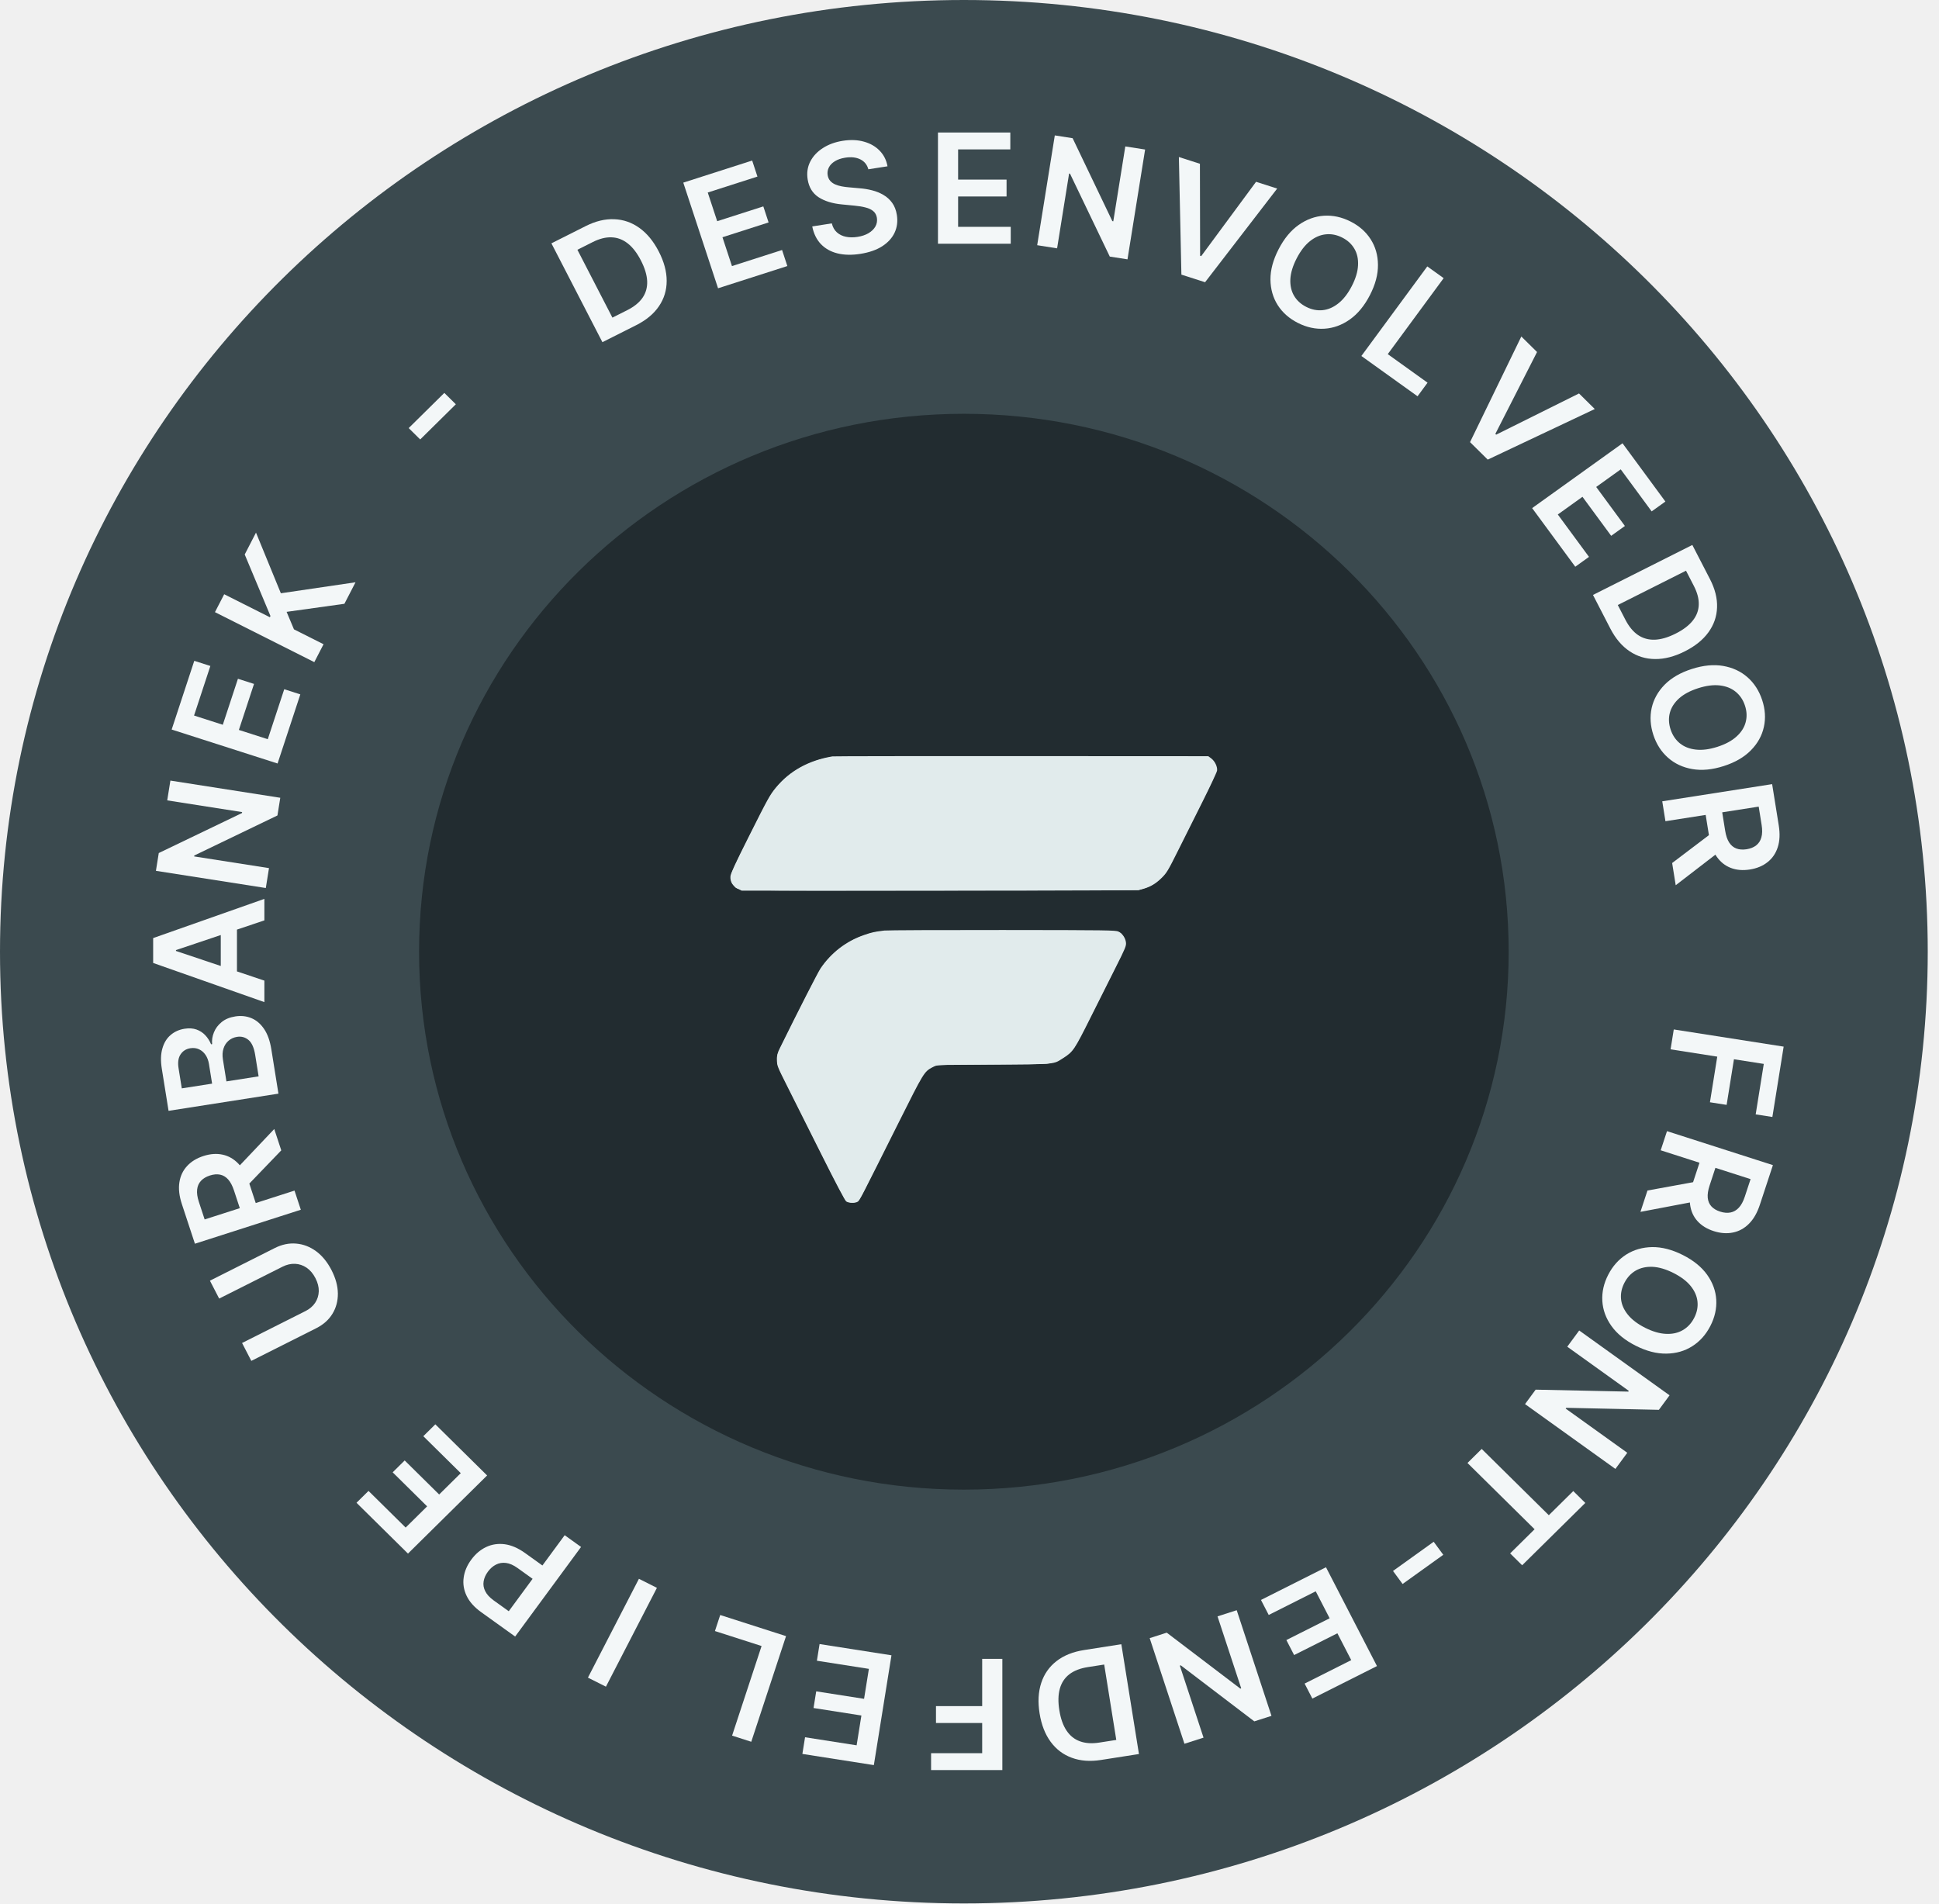
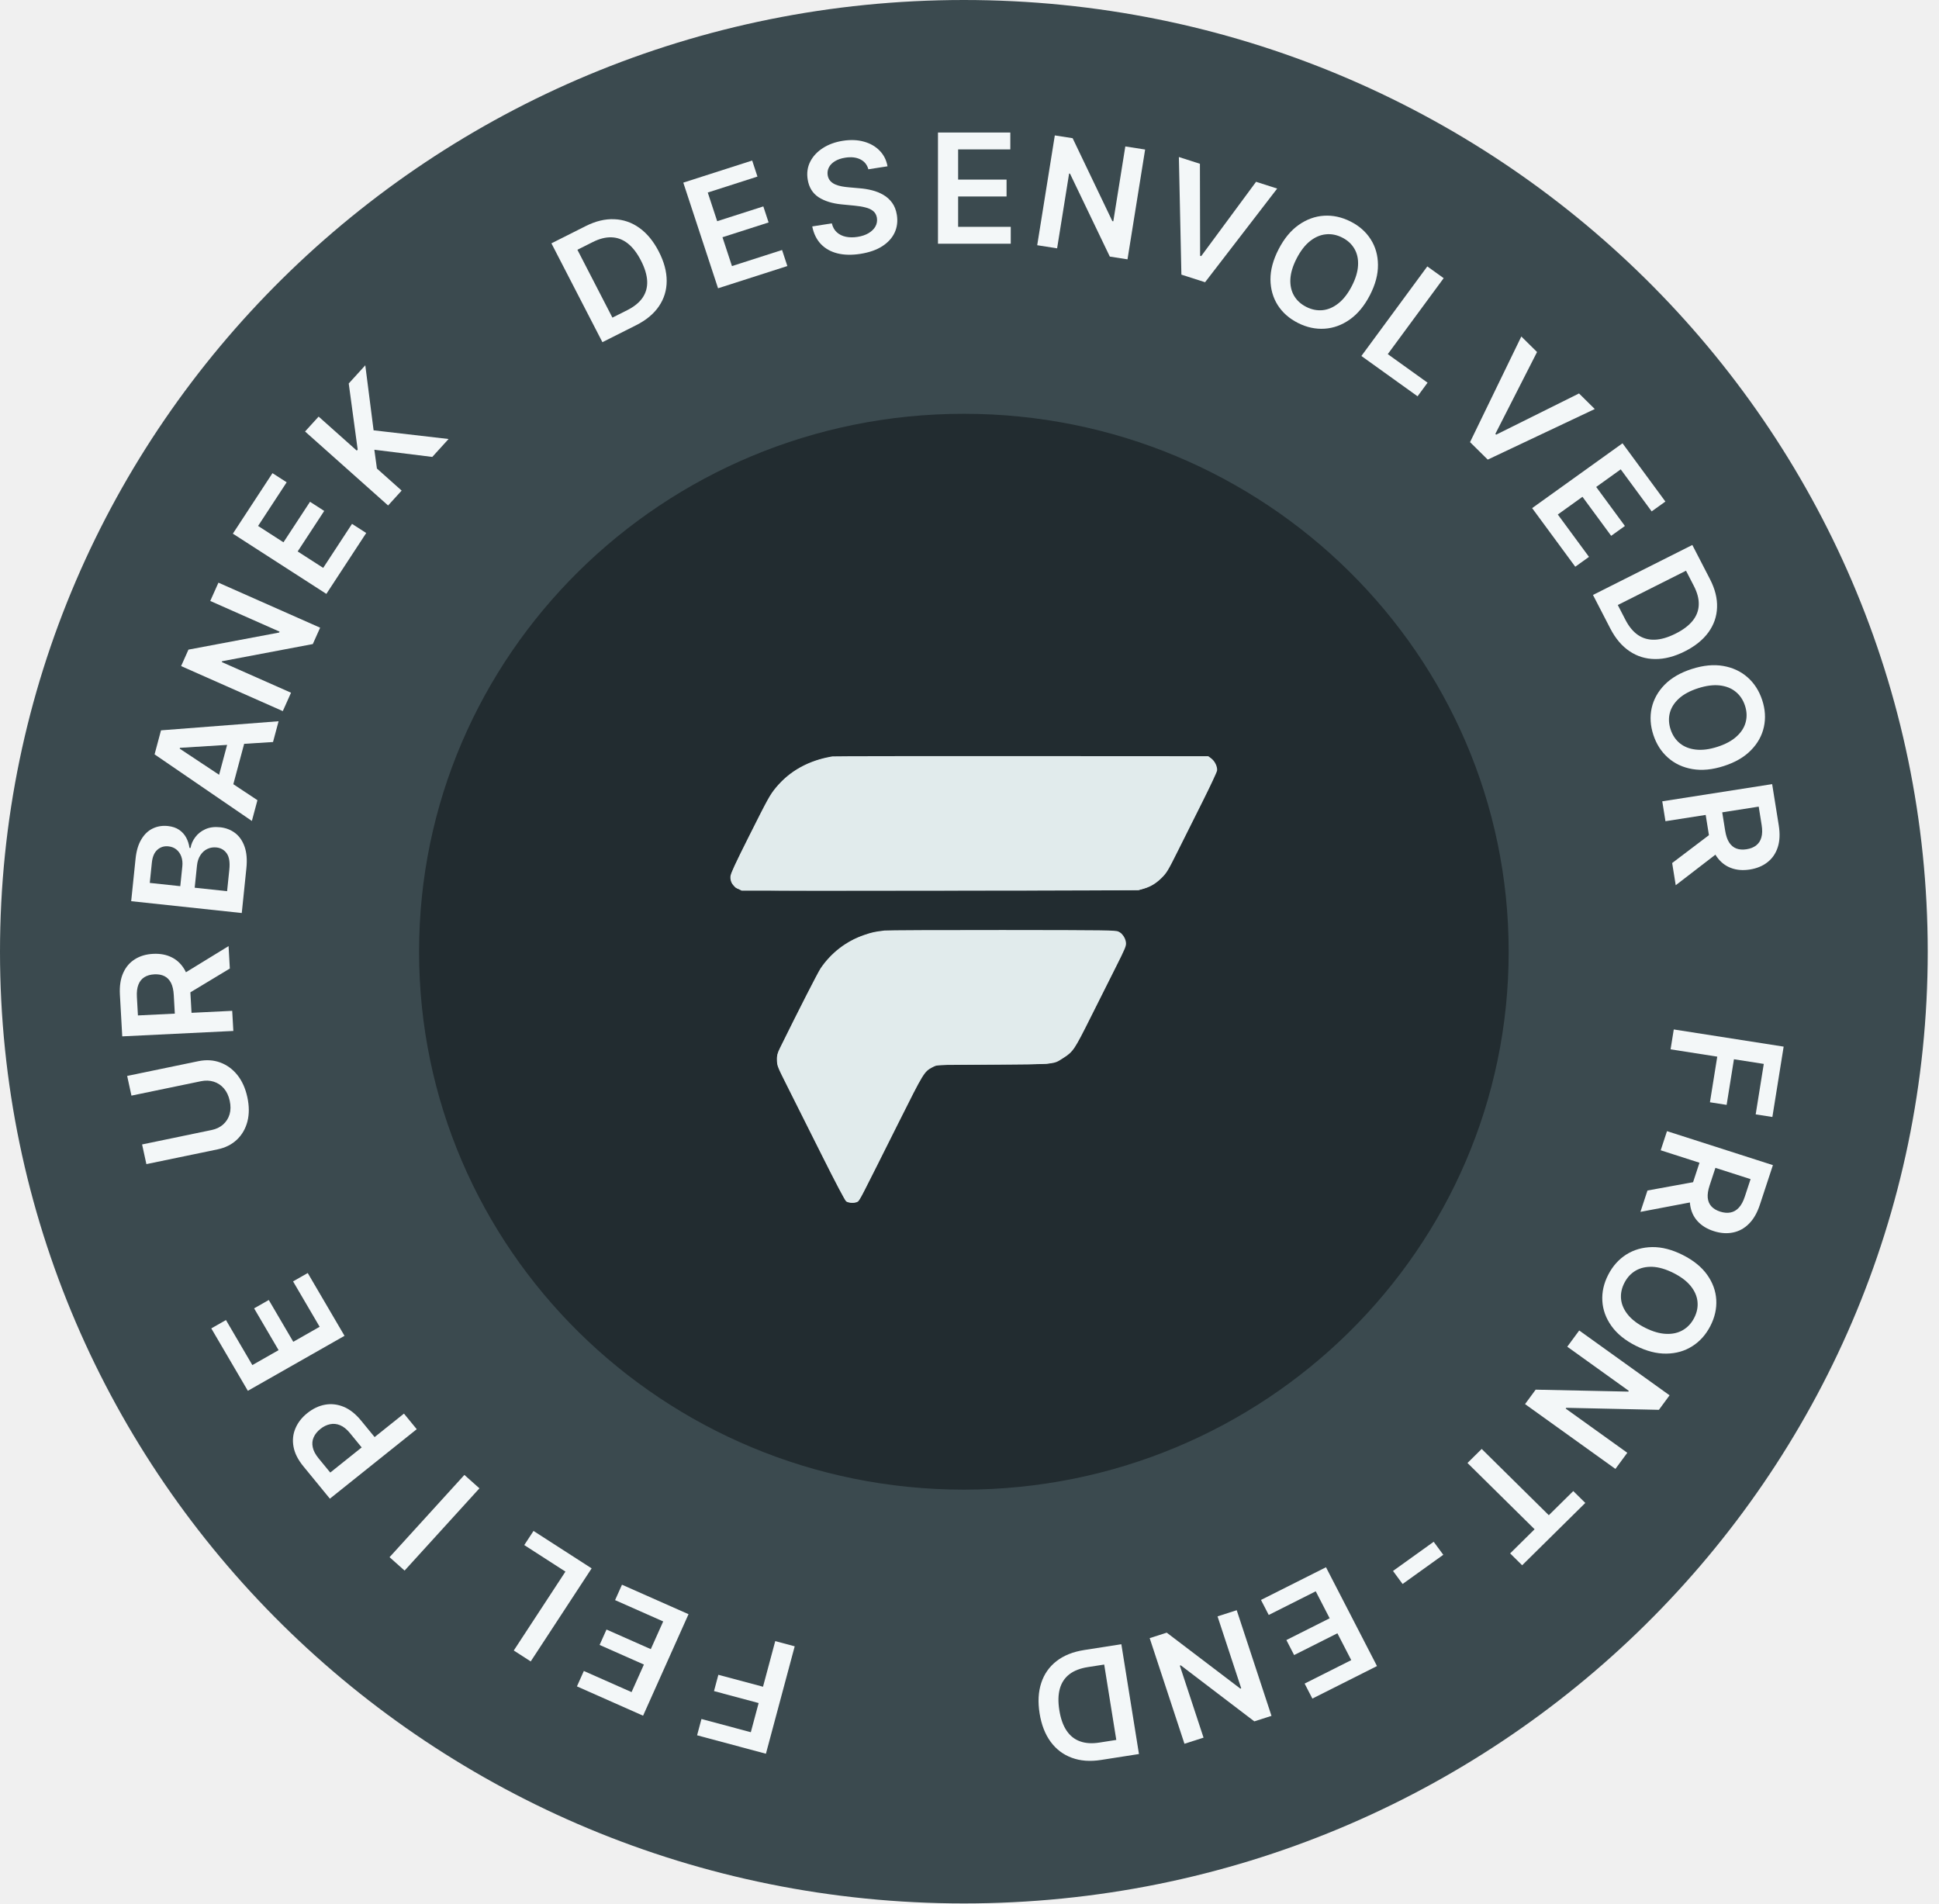
<svg xmlns="http://www.w3.org/2000/svg" width="164" height="161" viewBox="0 0 164 161" fill="none">
-   <g id="Group 9">
-     <g id="Group 7">
-       <ellipse id="Ellipse 4" cx="81.524" cy="80.5" rx="81.524" ry="80.5" fill="#3B4A4F" />
-       <ellipse id="Ellipse 5" cx="81.524" cy="80.5" rx="46.079" ry="45.5" fill="#222C30" />
-       <g id="LOGO">
-         <path id="Vector" fill-rule="evenodd" clip-rule="evenodd" d="M70.406 63.978C68.378 64.327 66.802 65.197 65.629 66.618C65.108 67.249 64.981 67.478 63.324 70.78C62.204 73.013 61.804 73.877 61.782 74.117C61.74 74.561 61.976 74.959 62.41 75.175L62.733 75.337L79.377 75.334C92.982 75.332 96.103 75.314 96.473 75.236C97.169 75.088 97.71 74.792 98.242 74.266C98.686 73.827 98.782 73.667 99.632 71.964C100.135 70.958 101.075 69.076 101.722 67.784C102.368 66.491 102.916 65.322 102.938 65.187C102.99 64.868 102.753 64.375 102.434 64.138L102.198 63.963L86.392 63.955C77.7 63.95 70.505 63.961 70.406 63.978ZM74.802 78.709C73.974 78.81 73.731 78.862 73.105 79.079C71.57 79.609 70.315 80.567 69.408 81.904C69.173 82.25 67.535 85.459 65.949 88.68C65.757 89.071 65.718 89.234 65.718 89.652C65.718 90.15 65.726 90.169 66.601 91.912C67.087 92.879 68.367 95.434 69.446 97.589C70.717 100.129 71.467 101.549 71.576 101.625C71.786 101.771 72.355 101.779 72.556 101.64C72.712 101.532 72.837 101.289 76.02 94.926C78.134 90.7 78.17 90.641 78.871 90.273L79.235 90.082L84.067 90.045C89.441 90.004 89.067 90.039 89.917 89.502C90.764 88.967 90.871 88.808 92.277 85.992C92.928 84.69 93.867 82.817 94.364 81.831C95.181 80.209 95.264 80.007 95.235 79.731C95.195 79.347 94.934 78.963 94.604 78.799C94.365 78.681 93.749 78.673 84.794 78.665C79.538 78.66 75.042 78.68 74.802 78.709Z" fill="#E1EBEC" />
-         <path id="Vector_2" fill-rule="evenodd" clip-rule="evenodd" d="M70.137 64.072C68.735 64.274 67.036 65.155 66.037 66.197C65.278 66.988 65.233 67.068 63.031 71.447C61.923 73.651 61.83 73.867 61.83 74.225C61.83 74.556 61.863 74.651 62.051 74.863C62.512 75.382 61.025 75.343 79.597 75.32L96.311 75.299L96.769 75.139C97.415 74.914 97.775 74.688 98.25 74.21C98.611 73.846 98.785 73.551 99.653 71.829C102.391 66.398 102.837 65.47 102.866 65.148C102.903 64.746 102.729 64.388 102.386 64.162L102.139 63.999L86.326 64.008C77.63 64.013 70.344 64.042 70.137 64.072ZM74.038 78.853C73.427 78.985 72.713 79.227 72.222 79.47C71.254 79.947 70.014 81.03 69.45 81.89C69.29 82.134 68.504 83.641 67.703 85.239C65.536 89.563 65.717 89.159 65.722 89.652C65.726 90.061 65.788 90.205 66.967 92.558C67.65 93.92 68.927 96.471 69.806 98.227C70.684 99.983 71.471 101.479 71.552 101.552C71.635 101.624 71.827 101.698 71.98 101.717C72.42 101.77 72.661 101.571 73.005 100.871C73.167 100.541 74.36 98.156 75.656 95.569C77.891 91.108 78.03 90.851 78.368 90.565C79 90.032 78.844 90.047 83.698 90.044C86.079 90.043 88.252 90.013 88.528 89.978C89.23 89.889 90.019 89.493 90.542 88.967C90.975 88.531 90.787 88.886 94.303 81.867C95.076 80.323 95.148 80.147 95.146 79.786C95.144 79.485 95.102 79.336 94.971 79.161C94.609 78.677 95.35 78.709 84.492 78.715C75.195 78.72 74.622 78.727 74.038 78.853Z" fill="#E1EBEC" />
+   <g id="Frame" clip-path="url(#clip0_207_2)">
+     <g id="Group 9">
+       <g id="Group 7">
+         <path id="Ellipse 4" d="M81.524 161C126.548 161 163.047 124.959 163.047 80.5C163.047 36.041 126.548 0 81.524 0C36.499 0 0 36.041 0 80.5C0 124.959 36.499 161 81.524 161Z" fill="#3B4A4F" />
+         <path id="Ellipse 5" d="M81.524 126C106.972 126 127.603 105.629 127.603 80.5C127.603 55.371 106.972 35 81.524 35C56.075 35 35.445 55.371 35.445 80.5C35.445 105.629 56.075 126 81.524 126Z" fill="#222C30" />
+         <g id="LOGO">
+           <path id="Vector" fill-rule="evenodd" clip-rule="evenodd" d="M70.406 63.978C68.378 64.327 66.802 65.198 65.629 66.618C65.108 67.249 64.981 67.478 63.324 70.78C62.204 73.013 61.804 73.878 61.782 74.117C61.74 74.562 61.976 74.959 62.41 75.175L62.733 75.337L79.377 75.334C92.982 75.332 96.103 75.314 96.473 75.236C97.169 75.088 97.71 74.792 98.242 74.266C98.686 73.827 98.782 73.667 99.632 71.964C100.135 70.958 101.075 69.077 101.722 67.784C102.368 66.491 102.916 65.323 102.938 65.187C102.99 64.869 102.753 64.375 102.434 64.139L102.198 63.964L86.392 63.955C77.7 63.95 70.505 63.961 70.406 63.978ZM74.802 78.709C73.974 78.81 73.731 78.863 73.105 79.079C71.57 79.609 70.315 80.568 69.408 81.904C69.173 82.25 67.535 85.459 65.949 88.681C65.757 89.071 65.718 89.234 65.718 89.652C65.718 90.15 65.726 90.17 66.601 91.912C67.087 92.879 68.367 95.434 69.446 97.589C70.717 100.129 71.467 101.549 71.576 101.625C71.786 101.771 72.355 101.779 72.556 101.64C72.712 101.532 72.837 101.289 76.02 94.926C78.134 90.701 78.17 90.642 78.871 90.273L79.235 90.082L84.067 90.045C89.441 90.004 89.067 90.039 89.917 89.502C90.764 88.968 90.871 88.808 92.277 85.993C92.928 84.69 93.867 82.817 94.364 81.831C95.181 80.209 95.264 80.007 95.235 79.731C95.195 79.347 94.934 78.963 94.604 78.799C94.365 78.681 93.749 78.673 84.794 78.665C79.538 78.66 75.042 78.68 74.802 78.709Z" fill="#E1EBEC" />
+           <path id="Vector_2" fill-rule="evenodd" clip-rule="evenodd" d="M70.137 64.072C68.735 64.274 67.036 65.155 66.037 66.197C65.278 66.988 65.233 67.068 63.031 71.447C61.923 73.651 61.83 73.867 61.83 74.225C61.83 74.556 61.863 74.651 62.051 74.863C62.512 75.382 61.025 75.343 79.597 75.32L96.311 75.299L96.769 75.139C97.415 74.914 97.775 74.688 98.25 74.21C98.611 73.846 98.785 73.551 99.653 71.829C102.391 66.398 102.837 65.47 102.866 65.148C102.903 64.746 102.729 64.388 102.386 64.162L102.139 63.999L86.326 64.008C77.63 64.013 70.344 64.042 70.137 64.072ZM74.038 78.853C73.427 78.985 72.713 79.227 72.222 79.47C71.254 79.947 70.014 81.03 69.45 81.89C69.29 82.134 68.504 83.641 67.703 85.239C65.536 89.563 65.717 89.159 65.722 89.652C65.726 90.061 65.788 90.205 66.967 92.558C67.65 93.92 68.927 96.471 69.806 98.227C70.684 99.983 71.471 101.479 71.552 101.552C71.635 101.624 71.827 101.698 71.98 101.717C72.42 101.77 72.661 101.571 73.005 100.871C73.167 100.541 74.36 98.156 75.656 95.569C77.891 91.108 78.03 90.851 78.368 90.565C79 90.032 78.844 90.047 83.698 90.044C86.079 90.043 88.252 90.013 88.528 89.978C89.23 89.889 90.019 89.493 90.542 88.967C90.975 88.531 90.787 88.886 94.303 81.867C95.076 80.323 95.148 80.147 95.146 79.786C95.144 79.485 95.102 79.336 94.971 79.161C94.609 78.677 95.35 78.709 84.492 78.715C75.195 78.72 74.622 78.727 74.038 78.853Z" fill="#E1EBEC" />
+         </g>
+       </g>
+       <g id="Group 8" class="texto-selo">
+         <path id="F" d="M67.216 139.252L64.781 148.338L58.96 146.778L59.329 145.399L63.504 146.518L64.165 144.051L60.39 143.039L60.759 141.66L64.535 142.671L65.57 138.811L67.216 139.252Z" fill="#F3F7F8" />
+         <path id="e" d="M58.235 136.534L54.392 145.12L48.798 142.641L49.381 141.338L53.417 143.125L54.461 140.794L50.715 139.135L51.298 137.832L55.044 139.491L56.093 137.147L52.024 135.345L52.607 134.041L58.235 136.534Z" fill="#F3F7F8" />
+         <path id="l" d="M50.04 132.659L44.888 140.53L43.455 139.606L47.825 132.932L44.342 130.688L45.125 129.493L50.04 132.659Z" fill="#F3F7F8" />
+         <path id="i" d="M32.948 131.713L39.278 124.755L40.55 125.889L34.22 132.847L32.948 131.713Z" fill="#F3F7F8" />
+         <path id="p" d="M35.247 120.887L27.901 126.763L25.665 124.034C25.206 123.476 24.927 122.923 24.827 122.375C24.725 121.826 24.778 121.307 24.988 120.818C25.192 120.329 25.528 119.898 25.994 119.525C26.465 119.148 26.964 118.911 27.491 118.815C28.018 118.719 28.544 118.779 29.069 118.994C29.592 119.211 30.083 119.601 30.543 120.162L32.025 121.97L30.931 122.845L29.595 121.214C29.327 120.888 29.05 120.666 28.764 120.55C28.479 120.433 28.195 120.406 27.912 120.467C27.628 120.525 27.355 120.659 27.095 120.868C26.834 121.076 26.646 121.311 26.531 121.571C26.414 121.829 26.387 122.108 26.45 122.406C26.509 122.704 26.673 123.019 26.942 123.348L27.933 124.555L34.167 119.569L35.247 120.887Z" fill="#F3F7F8" />
+         <path id="e_2" d="M29.139 112.989L20.963 117.64L17.871 112.361L19.112 111.655L21.343 115.464L23.563 114.201L21.492 110.666L22.734 109.959L24.805 113.494L27.036 112.225L24.787 108.385L26.028 107.678L29.139 112.989Z" fill="#F3F7F8" />
+         <path id="U" d="M11.118 92.672L10.755 91.007L16.773 89.76C17.433 89.624 18.047 89.659 18.616 89.866C19.183 90.071 19.669 90.424 20.073 90.924C20.474 91.426 20.756 92.051 20.919 92.799C21.082 93.55 21.086 94.234 20.929 94.851C20.769 95.469 20.472 95.984 20.039 96.396C19.605 96.808 19.058 97.082 18.399 97.219L12.381 98.466L12.018 96.802L17.896 95.582C18.28 95.503 18.604 95.349 18.867 95.119C19.13 94.886 19.313 94.599 19.417 94.255C19.517 93.912 19.522 93.529 19.43 93.107C19.338 92.686 19.175 92.338 18.939 92.065C18.701 91.788 18.413 91.599 18.077 91.493C17.741 91.387 17.38 91.375 16.997 91.454L11.118 92.672Z" fill="#F3F7F8" />
+         <path id="r" d="M19.736 87.202L10.34 87.66L10.142 84.137C10.102 83.415 10.193 82.804 10.416 82.303C10.639 81.798 10.97 81.41 11.409 81.137C11.844 80.861 12.362 80.709 12.961 80.68C13.564 80.65 14.094 80.753 14.552 80.989C15.007 81.221 15.368 81.579 15.638 82.062C15.904 82.546 16.058 83.149 16.098 83.87L16.239 86.379L14.826 86.447L14.698 84.169C14.675 83.746 14.597 83.404 14.466 83.14C14.331 82.877 14.147 82.687 13.914 82.569C13.677 82.449 13.392 82.397 13.059 82.413C12.725 82.43 12.444 82.509 12.216 82.652C11.985 82.796 11.816 83.004 11.709 83.28C11.598 83.554 11.555 83.904 11.579 84.33L11.666 85.889L19.64 85.5L19.736 87.202ZM15.206 82.557L19.333 80.025L19.439 81.923L15.31 84.414L15.206 82.557Z" fill="#F3F7F8" />
+         <path id="b" d="M20.449 77.227L11.095 76.226L11.465 72.643C11.534 71.967 11.699 71.417 11.958 70.992C12.215 70.563 12.537 70.258 12.925 70.074C13.314 69.888 13.74 69.82 14.203 69.869C14.583 69.91 14.901 70.018 15.157 70.193C15.41 70.368 15.607 70.588 15.75 70.853C15.892 71.117 15.983 71.406 16.025 71.718L16.116 71.728C16.169 71.398 16.304 71.091 16.521 70.806C16.735 70.518 17.02 70.294 17.375 70.135C17.73 69.976 18.145 69.922 18.62 69.973C19.104 70.025 19.527 70.188 19.89 70.464C20.25 70.74 20.516 71.126 20.689 71.622C20.863 72.118 20.913 72.724 20.839 73.439L20.449 77.227ZM19.208 75.38L19.396 73.557C19.459 72.942 19.387 72.486 19.181 72.19C18.972 71.891 18.681 71.721 18.31 71.681C18.033 71.651 17.776 71.693 17.54 71.806C17.3 71.919 17.104 72.096 16.95 72.335C16.793 72.573 16.696 72.868 16.66 73.218L16.467 75.087L19.208 75.38ZM15.248 74.956L15.421 73.28C15.451 72.987 15.425 72.718 15.342 72.472C15.257 72.226 15.122 72.025 14.938 71.87C14.751 71.711 14.521 71.617 14.247 71.588C13.885 71.549 13.573 71.645 13.312 71.876C13.052 72.103 12.896 72.467 12.844 72.967L12.668 74.68L15.248 74.956Z" fill="#F3F7F8" />
+         <path id="a" d="M21.774 67.683L21.303 69.44L13.074 63.807L13.618 61.775L23.563 61.006L23.092 62.763L15.219 63.254L15.2 63.325L21.774 67.683ZM18.227 66.671L19.511 61.879L20.833 62.234L19.549 67.025L18.227 66.671Z" fill="#F3F7F8" />
+         <path id="n" d="M18.476 49.284L27.077 53.093L26.457 54.477L18.788 55.928L18.756 55.999L24.615 58.593L23.919 60.149L15.318 56.34L15.94 54.948L23.612 53.503L23.646 53.427L17.783 50.831L18.476 49.284Z" fill="#F3F7F8" />
+         <path id="e_3" d="M27.603 50.234L19.695 45.139L23.046 40.021L24.247 40.794L21.829 44.487L23.976 45.87L26.221 42.443L27.422 43.216L25.177 46.644L27.336 48.034L29.774 44.311L30.975 45.084L27.603 50.234Z" fill="#F3F7F8" />
+         <path id="k" d="M32.825 42.756L25.802 36.498L26.949 35.237L30.175 38.113L30.253 38.028L29.496 32.437L30.896 30.898L31.599 36.398L37.94 37.133L36.562 38.649L31.662 38.041L31.88 39.632L33.971 41.496L32.825 42.756Z" fill="#F3F7F8" />
+         <path id="D" d="M53.8 27.51L50.952 28.943L46.639 20.583L49.544 19.121C50.378 18.702 51.181 18.509 51.953 18.542C52.726 18.571 53.435 18.816 54.079 19.277C54.723 19.738 55.27 20.402 55.717 21.27C56.167 22.141 56.39 22.971 56.388 23.761C56.388 24.549 56.169 25.264 55.732 25.905C55.297 26.546 54.653 27.081 53.8 27.51ZM51.798 26.866L53.05 26.237C53.635 25.942 54.069 25.59 54.35 25.181C54.631 24.77 54.76 24.302 54.738 23.778C54.714 23.252 54.538 22.669 54.208 22.03C53.877 21.39 53.505 20.909 53.091 20.586C52.675 20.261 52.22 20.09 51.726 20.075C51.233 20.055 50.703 20.189 50.134 20.475L48.837 21.127L51.798 26.866Z" fill="#F3F7F8" />
+         <path id="e_4" d="M60.733 24.384L57.793 15.448L63.619 13.579L64.065 14.936L59.862 16.285L60.66 18.71L64.562 17.459L65.008 18.816L61.107 20.067L61.909 22.506L66.147 21.146L66.594 22.503L60.733 24.384Z" fill="#F3F7F8" />
+         <path id="s" d="M73.446 14.319C73.34 13.93 73.112 13.649 72.762 13.478C72.415 13.306 71.992 13.259 71.493 13.337C71.142 13.392 70.849 13.492 70.615 13.637C70.381 13.782 70.212 13.956 70.108 14.158C70.004 14.36 69.969 14.578 70.003 14.811C70.034 15.005 70.105 15.165 70.216 15.294C70.329 15.422 70.471 15.524 70.641 15.599C70.811 15.672 70.995 15.727 71.193 15.764C71.392 15.801 71.59 15.827 71.788 15.843L72.694 15.924C73.058 15.951 73.413 16.009 73.759 16.097C74.108 16.185 74.428 16.315 74.719 16.486C75.013 16.657 75.26 16.881 75.459 17.156C75.659 17.432 75.79 17.771 75.855 18.173C75.942 18.717 75.88 19.218 75.668 19.676C75.456 20.131 75.105 20.515 74.616 20.831C74.129 21.142 73.514 21.356 72.77 21.473C72.047 21.586 71.401 21.572 70.833 21.432C70.267 21.291 69.8 21.029 69.432 20.646C69.067 20.264 68.822 19.766 68.699 19.152L70.356 18.893C70.432 19.213 70.575 19.467 70.785 19.654C70.995 19.841 71.249 19.966 71.547 20.027C71.848 20.089 72.174 20.092 72.525 20.037C72.891 19.98 73.204 19.875 73.461 19.723C73.722 19.568 73.915 19.38 74.041 19.159C74.166 18.934 74.209 18.689 74.169 18.423C74.127 18.181 74.024 17.993 73.86 17.857C73.695 17.719 73.478 17.616 73.21 17.55C72.945 17.48 72.639 17.428 72.293 17.396L71.192 17.289C70.395 17.212 69.742 17.009 69.233 16.68C68.727 16.346 68.42 15.847 68.314 15.182C68.226 14.635 68.297 14.133 68.528 13.675C68.761 13.217 69.117 12.834 69.595 12.527C70.073 12.217 70.636 12.011 71.287 11.909C71.946 11.806 72.543 11.831 73.076 11.983C73.611 12.131 74.054 12.386 74.403 12.747C74.752 13.104 74.973 13.544 75.066 14.066L73.446 14.319Z" fill="#F3F7F8" />
+         <path id="e_5" d="M79.334 20.615V11.209H85.452V12.637H81.038V15.191H85.135V16.619H81.038V19.187H85.489V20.615H79.334Z" fill="#F3F7F8" />
+         <path id="n_2" d="M96.854 12.648L95.364 21.936L93.867 21.702L90.502 14.691L90.425 14.678L89.41 21.005L87.727 20.742L89.216 11.454L90.723 11.689L94.082 18.705L94.164 18.717L95.179 12.386L96.854 12.648Z" fill="#F3F7F8" />
+         <path id="v" d="M101.489 13.853L101.505 21.634L101.597 21.664L106.238 15.377L108.023 15.95L101.925 23.872L99.922 23.23L99.709 13.282L101.489 13.853Z" fill="#F3F7F8" />
+         <path id="o" d="M115.865 24.969C115.4 25.869 114.833 26.555 114.162 27.027C113.496 27.497 112.783 27.756 112.025 27.803C111.27 27.851 110.524 27.69 109.788 27.32C109.052 26.95 108.481 26.448 108.074 25.815C107.671 25.18 107.465 24.458 107.455 23.648C107.45 22.836 107.68 21.982 108.143 21.084C108.608 20.183 109.173 19.497 109.84 19.027C110.51 18.555 111.223 18.296 111.979 18.247C112.737 18.2 113.484 18.362 114.22 18.732C114.956 19.102 115.526 19.603 115.93 20.235C116.337 20.869 116.543 21.591 116.548 22.402C116.558 23.212 116.33 24.068 115.865 24.969ZM114.335 24.199C114.662 23.565 114.838 22.98 114.863 22.444C114.892 21.907 114.789 21.438 114.554 21.039C114.32 20.637 113.975 20.321 113.518 20.091C113.062 19.861 112.6 19.771 112.133 19.821C111.668 19.868 111.222 20.06 110.797 20.398C110.375 20.734 110.001 21.22 109.673 21.854C109.346 22.488 109.168 23.073 109.139 23.61C109.114 24.146 109.218 24.615 109.452 25.017C109.687 25.416 110.033 25.731 110.49 25.961C110.946 26.191 111.407 26.282 111.873 26.235C112.339 26.186 112.784 25.992 113.205 25.656C113.631 25.319 114.007 24.833 114.335 24.199Z" fill="#F3F7F8" />
+         <path id="l_2" d="M115.146 30.111L120.721 22.534L122.105 23.528L117.377 29.954L120.743 32.369L119.897 33.52L115.146 30.111Z" fill="#F3F7F8" />
+         <path id="v_2" d="M130.003 29.775L126.477 36.698L126.545 36.766L133.553 33.28L134.886 34.597L125.833 38.876L124.336 37.398L128.673 28.462L130.003 29.775Z" fill="#F3F7F8" />
+         <path id="e_6" d="M129.588 42.979L137.232 37.495L140.858 42.423L139.697 43.256L137.081 39.7L135.006 41.189L137.434 44.489L136.273 45.322L133.845 42.022L131.759 43.519L134.397 47.103L133.236 47.936L129.588 42.979Z" fill="#F3F7F8" />
+         <path id="d" d="M136.196 53.156L134.734 50.324L143.137 46.096L144.629 48.986C145.057 49.816 145.257 50.613 145.228 51.378C145.203 52.145 144.96 52.846 144.499 53.483C144.039 54.119 143.372 54.657 142.499 55.096C141.624 55.536 140.788 55.753 139.992 55.745C139.197 55.741 138.475 55.52 137.825 55.082C137.177 54.647 136.634 54.005 136.196 53.156ZM136.833 51.175L137.475 52.42C137.776 53.003 138.133 53.435 138.547 53.716C138.964 53.997 139.436 54.128 139.964 54.109C140.495 54.089 141.081 53.917 141.724 53.593C142.367 53.27 142.85 52.904 143.173 52.495C143.498 52.084 143.668 51.634 143.68 51.144C143.697 50.656 143.559 50.129 143.267 49.563L142.602 48.273L136.833 51.175Z" fill="#F3F7F8" />
+         <path id="o_2" d="M145.795 64.796C144.83 65.106 143.944 65.191 143.137 65.051C142.334 64.913 141.649 64.593 141.08 64.09C140.513 63.59 140.101 62.949 139.843 62.167C139.586 61.385 139.537 60.625 139.698 59.889C139.862 59.154 140.228 58.496 140.794 57.916C141.365 57.337 142.131 56.894 143.093 56.585C144.058 56.275 144.942 56.19 145.745 56.328C146.552 56.467 147.239 56.787 147.806 57.287C148.375 57.789 148.788 58.432 149.045 59.215C149.303 59.997 149.351 60.755 149.189 61.489C149.028 62.225 148.663 62.883 148.093 63.461C147.526 64.042 146.76 64.487 145.795 64.796ZM145.26 63.169C145.939 62.951 146.477 62.661 146.874 62.299C147.274 61.939 147.533 61.534 147.649 61.085C147.769 60.635 147.749 60.167 147.589 59.682C147.429 59.196 147.167 58.806 146.802 58.511C146.441 58.215 145.99 58.037 145.451 57.975C144.915 57.915 144.308 57.995 143.629 58.212C142.949 58.43 142.409 58.719 142.009 59.08C141.612 59.441 141.354 59.847 141.235 60.297C141.118 60.746 141.14 61.214 141.299 61.7C141.459 62.185 141.72 62.576 142.082 62.872C142.446 63.166 142.896 63.343 143.432 63.403C143.971 63.465 144.58 63.387 145.26 63.169Z" fill="#F3F7F8" />
+         <path id="r_2" d="M140.594 67.779L149.888 66.325L150.446 69.808C150.561 70.522 150.533 71.14 150.362 71.662C150.192 72.188 149.903 72.61 149.495 72.928C149.091 73.248 148.592 73.455 147.999 73.548C147.403 73.641 146.865 73.595 146.386 73.409C145.91 73.227 145.513 72.909 145.196 72.457C144.881 72.004 144.667 71.42 144.552 70.707L144.154 68.226L145.552 68.007L145.914 70.261C145.981 70.679 146.093 71.011 146.251 71.259C146.411 71.507 146.614 71.677 146.858 71.769C147.106 71.863 147.394 71.885 147.724 71.833C148.054 71.782 148.325 71.673 148.537 71.506C148.752 71.339 148.899 71.113 148.977 70.828C149.059 70.543 149.066 70.19 148.998 69.77L148.751 68.228L140.864 69.461L140.594 67.779ZM145.575 71.918L141.732 74.876L141.431 72.999L145.28 70.082L145.575 71.918Z" fill="#F3F7F8" />
+         <path id="F_2" d="M141.567 87.075L150.861 88.528L149.907 94.478L148.495 94.258L149.18 89.99L146.657 89.596L146.038 93.455L144.626 93.234L145.245 89.375L141.297 88.757L141.567 87.075Z" fill="#F3F7F8" />
+         <path id="r_3" d="M140.994 95.677L149.952 98.551L148.849 101.902C148.623 102.588 148.314 103.126 147.922 103.514C147.529 103.906 147.077 104.152 146.567 104.252C146.059 104.356 145.519 104.316 144.948 104.133C144.373 103.948 143.915 103.666 143.573 103.286C143.232 102.91 143.024 102.45 142.949 101.904C142.877 101.36 142.953 100.745 143.179 100.059L143.965 97.672L145.312 98.104L144.598 100.273C144.466 100.674 144.413 101.02 144.44 101.312C144.469 101.604 144.572 101.846 144.747 102.038C144.925 102.233 145.173 102.382 145.49 102.483C145.808 102.585 146.1 102.61 146.366 102.557C146.634 102.505 146.869 102.369 147.07 102.151C147.274 101.933 147.442 101.622 147.575 101.218L148.063 99.735L140.462 97.296L140.994 95.677ZM143.534 101.595L138.748 102.505L139.342 100.699L144.116 99.828L143.534 101.595Z" fill="#F3F7F8" />
+         <path id="o_3" d="M138.361 113.832C137.455 113.377 136.767 112.818 136.295 112.156C135.825 111.497 135.569 110.792 135.526 110.041C135.482 109.292 135.648 108.551 136.026 107.819C136.404 107.087 136.913 106.518 137.554 106.11C138.197 105.707 138.926 105.498 139.743 105.484C140.561 105.474 141.422 105.696 142.325 106.15C143.23 106.606 143.918 107.163 144.388 107.821C144.859 108.483 145.117 109.189 145.161 109.937C145.204 110.689 145.037 111.431 144.659 112.163C144.281 112.895 143.773 113.463 143.133 113.868C142.492 114.276 141.763 114.485 140.944 114.494C140.127 114.508 139.266 114.288 138.361 113.832ZM139.146 112.31C139.784 112.63 140.372 112.801 140.913 112.823C141.454 112.849 141.927 112.744 142.331 112.508C142.738 112.274 143.058 111.93 143.293 111.475C143.527 111.021 143.621 110.563 143.574 110.1C143.529 109.639 143.338 109.198 143 108.778C142.663 108.362 142.176 107.993 141.539 107.673C140.902 107.352 140.312 107.179 139.771 107.153C139.231 107.132 138.757 107.238 138.35 107.472C137.946 107.707 137.627 108.052 137.392 108.507C137.158 108.961 137.063 109.419 137.108 109.88C137.155 110.343 137.347 110.782 137.683 111.198C138.021 111.619 138.509 111.989 139.146 112.31Z" fill="#F3F7F8" />
+         <path id="n_3" d="M136.631 124.247L128.988 118.764L129.886 117.543L137.719 117.708L137.765 117.645L132.559 113.91L133.569 112.537L141.212 118.021L140.309 119.249L132.475 119.078L132.426 119.144L137.636 122.882L136.631 124.247Z" fill="#F3F7F8" />
+         <path id="t" d="M133.067 126.12L134.084 127.124L128.743 132.397L127.727 131.393L129.796 129.35L124.119 123.745L125.321 122.557L130.998 128.163L133.067 126.12Z" fill="#F3F7F8" />
+         <path id="-_2" d="M118.631 133.98L117.82 132.878L121.261 130.409L122.072 131.511L118.631 133.98Z" fill="#F3F7F8" />
+         <path id="e_7" d="M112.152 132.564L116.465 140.923L111 143.673L110.345 142.404L114.288 140.42L113.117 138.15L109.457 139.992L108.802 138.722L112.462 136.881L111.285 134.599L107.309 136.6L106.654 135.33L112.152 132.564Z" fill="#F3F7F8" />
+         <path id="n_4" d="M100.181 147.495L97.24 138.56L98.683 138.097L104.907 142.829L104.982 142.805L102.979 136.719L104.601 136.198L107.542 145.134L106.09 145.6L99.869 140.861L99.79 140.887L101.795 146.977L100.181 147.495Z" fill="#F3F7F8" />
+         <path id="d_2" d="M91.694 139.567L94.843 139.074L96.333 148.363L93.12 148.865C92.197 149.009 91.375 148.947 90.653 148.679C89.928 148.414 89.332 147.964 88.863 147.327C88.395 146.691 88.084 145.89 87.929 144.926C87.774 143.958 87.821 143.098 88.069 142.347C88.315 141.596 88.745 140.981 89.36 140.504C89.972 140.027 90.75 139.715 91.694 139.567ZM93.393 140.794L92.009 141.01C91.362 141.111 90.84 141.314 90.446 141.617C90.051 141.924 89.783 142.33 89.641 142.836C89.499 143.344 89.485 143.954 89.599 144.664C89.713 145.375 89.917 145.947 90.21 146.382C90.503 146.82 90.882 147.122 91.346 147.288C91.807 147.457 92.353 147.493 92.982 147.394L94.416 147.17L93.393 140.794Z" fill="#F3F7F8" />
      </g>
    </g>
-     <g id="Group 8" class="texto-selo">
-       <path id="F" d="M84.778 140.313V149.72H78.751V148.292H83.073V145.738H79.165V144.31H83.073V140.313H84.778Z" fill="#F3F7F8" />
-       <path id="e" d="M75.4 140.012L73.91 149.3L67.865 148.354L68.091 146.944L72.453 147.626L72.857 145.104L68.809 144.471L69.035 143.061L73.083 143.694L73.49 141.159L69.093 140.471L69.319 139.061L75.4 140.012Z" fill="#F3F7F8" />
-       <path id="l" d="M66.483 138.39L63.542 147.326L61.92 146.805L64.414 139.227L60.469 137.961L60.915 136.604L66.483 138.39Z" fill="#F3F7F8" />
-       <path id="i" d="M49.727 141.9L54.04 133.541L55.562 134.307L51.249 142.666L49.727 141.9Z" fill="#F3F7F8" />
-       <path id="p" d="M49.146 130.848L43.571 138.425L40.705 136.368C40.117 135.947 39.705 135.485 39.466 134.982C39.225 134.478 39.143 133.963 39.218 133.436C39.289 132.911 39.502 132.408 39.856 131.927C40.213 131.441 40.634 131.083 41.118 130.854C41.602 130.625 42.126 130.546 42.689 130.618C43.249 130.693 43.825 130.942 44.414 131.365L46.314 132.728L45.484 133.856L43.771 132.627C43.428 132.381 43.103 132.238 42.797 132.2C42.491 132.161 42.209 132.208 41.952 132.34C41.693 132.47 41.464 132.67 41.266 132.939C41.069 133.208 40.948 133.483 40.904 133.764C40.858 134.044 40.904 134.32 41.042 134.592C41.176 134.865 41.415 135.126 41.761 135.374L43.03 136.284L47.761 129.854L49.146 130.848Z" fill="#F3F7F8" />
-       <path id="e_2" d="M41.2 124.8L34.506 131.409L30.153 127.11L31.169 126.107L34.31 129.208L36.127 127.414L33.212 124.535L34.228 123.531L37.144 126.41L38.971 124.606L35.804 121.479L36.82 120.475L41.2 124.8Z" fill="#F3F7F8" />
-       <path id="U" d="M18.537 109.839L17.755 108.325L23.245 105.563C23.847 105.26 24.449 105.135 25.052 105.188C25.654 105.239 26.214 105.454 26.734 105.833C27.251 106.214 27.685 106.745 28.036 107.425C28.388 108.108 28.569 108.768 28.577 109.405C28.582 110.043 28.429 110.617 28.117 111.127C27.805 111.638 27.348 112.044 26.746 112.347L21.256 115.109L20.474 113.595L25.837 110.896C26.187 110.72 26.46 110.487 26.655 110.197C26.848 109.904 26.951 109.579 26.962 109.22C26.971 108.863 26.876 108.492 26.678 108.108C26.48 107.725 26.232 107.431 25.934 107.228C25.632 107.023 25.305 106.914 24.953 106.899C24.601 106.884 24.25 106.965 23.899 107.141L18.537 109.839Z" fill="#F3F7F8" />
-       <path id="r" d="M25.443 102.325L16.486 105.199L15.383 101.848C15.157 101.161 15.087 100.547 15.173 100.005C15.258 99.46 15.477 98.999 15.83 98.622C16.179 98.243 16.64 97.962 17.211 97.779C17.786 97.594 18.324 97.556 18.828 97.665C19.327 97.772 19.769 98.024 20.155 98.421C20.537 98.82 20.841 99.362 21.067 100.048L21.852 102.435L20.505 102.867L19.792 100.699C19.66 100.297 19.496 99.986 19.301 99.766C19.103 99.546 18.876 99.41 18.62 99.357C18.36 99.302 18.072 99.326 17.754 99.428C17.436 99.53 17.186 99.679 17.002 99.876C16.816 100.075 16.706 100.32 16.674 100.614C16.639 100.908 16.688 101.257 16.821 101.662L17.309 103.145L24.91 100.706L25.443 102.325ZM19.865 99.011L23.196 95.497L23.79 97.303L20.447 100.778L19.865 99.011Z" fill="#F3F7F8" />
-       <path id="b" d="M23.551 92.505L14.257 93.959L13.687 90.403C13.579 89.732 13.595 89.158 13.736 88.68C13.873 88.2 14.105 87.821 14.433 87.544C14.76 87.263 15.153 87.087 15.613 87.015C15.992 86.956 16.327 86.978 16.619 87.081C16.909 87.184 17.157 87.346 17.362 87.564C17.568 87.783 17.731 88.038 17.852 88.329L17.943 88.315C17.908 87.983 17.959 87.651 18.095 87.32C18.228 86.986 18.445 86.696 18.747 86.451C19.048 86.205 19.435 86.045 19.907 85.972C20.388 85.896 20.84 85.945 21.261 86.118C21.68 86.291 22.037 86.595 22.333 87.029C22.629 87.463 22.834 88.035 22.948 88.746L23.551 92.505ZM21.874 91.043L21.584 89.233C21.486 88.623 21.299 88.201 21.023 87.968C20.743 87.733 20.419 87.644 20.05 87.702C19.774 87.745 19.537 87.852 19.338 88.022C19.136 88.193 18.992 88.414 18.905 88.685C18.815 88.957 18.798 89.266 18.854 89.614L19.151 91.469L21.874 91.043ZM17.94 91.658L17.673 89.994C17.626 89.703 17.531 89.45 17.388 89.234C17.242 89.018 17.06 88.859 16.842 88.757C16.62 88.652 16.373 88.621 16.101 88.663C15.741 88.72 15.465 88.893 15.273 89.183C15.08 89.471 15.023 89.862 15.103 90.358L15.376 92.059L17.94 91.658Z" fill="#F3F7F8" />
-       <path id="a" d="M22.361 82.944V84.763L12.954 81.451V79.347L22.361 76.031L22.361 77.85L14.884 80.362V80.436L22.361 82.944ZM18.673 82.884V77.923H20.042V82.884H18.673Z" fill="#F3F7F8" />
-       <path id="n" d="M14.412 66.025L23.706 67.479L23.466 68.975L16.433 72.362L16.421 72.439L22.752 73.429L22.482 75.112L13.188 73.658L13.429 72.153L20.466 68.771L20.479 68.69L14.144 67.699L14.412 66.025Z" fill="#F3F7F8" />
-       <path id="e_3" d="M23.477 64.58L14.52 61.707L16.432 55.895L17.792 56.331L16.413 60.524L18.844 61.304L20.125 57.413L21.485 57.849L20.204 61.741L22.649 62.525L24.041 58.297L25.401 58.734L23.477 64.58Z" fill="#F3F7F8" />
-       <path id="k" d="M26.584 56.006L18.181 51.778L18.962 50.264L22.823 52.207L22.876 52.105L20.698 46.901L21.652 45.051L23.755 50.181L30.07 49.251L29.131 51.071L24.241 51.753L24.863 53.233L27.366 54.492L26.584 56.006Z" fill="#F3F7F8" />
-       <path id="-" d="M37.581 33.234L38.555 34.195L35.541 37.171L34.567 36.209L37.581 33.234Z" fill="#F3F7F8" />
-       <path id="D" d="M53.799 27.51L50.952 28.943L46.638 20.583L49.543 19.121C50.377 18.702 51.181 18.509 51.952 18.542C52.725 18.571 53.434 18.816 54.078 19.277C54.723 19.738 55.269 20.402 55.717 21.27C56.166 22.141 56.39 22.971 56.387 23.761C56.387 24.549 56.169 25.264 55.731 25.905C55.297 26.546 54.653 27.081 53.799 27.51ZM51.798 26.866L53.049 26.237C53.635 25.942 54.068 25.59 54.35 25.181C54.63 24.77 54.759 24.302 54.737 23.778C54.714 23.252 54.537 22.669 54.207 22.03C53.877 21.39 53.505 20.909 53.09 20.586C52.674 20.261 52.219 20.09 51.725 20.075C51.233 20.055 50.702 20.189 50.133 20.475L48.837 21.127L51.798 26.866Z" fill="#F3F7F8" />
-       <path id="e_4" d="M60.733 24.383L57.792 15.448L63.618 13.579L64.064 14.936L59.861 16.284L60.66 18.71L64.561 17.458L65.007 18.815L61.106 20.067L61.909 22.506L66.147 21.146L66.593 22.503L60.733 24.383Z" fill="#F3F7F8" />
-       <path id="s" d="M73.445 14.319C73.339 13.93 73.111 13.649 72.761 13.478C72.414 13.306 71.991 13.259 71.492 13.337C71.141 13.392 70.848 13.492 70.614 13.637C70.38 13.782 70.211 13.956 70.107 14.158C70.003 14.36 69.968 14.578 70.002 14.811C70.034 15.005 70.104 15.165 70.215 15.294C70.328 15.422 70.47 15.524 70.641 15.599C70.811 15.672 70.995 15.727 71.193 15.764C71.391 15.801 71.589 15.827 71.787 15.843L72.693 15.924C73.057 15.951 73.412 16.009 73.758 16.097C74.107 16.185 74.427 16.315 74.718 16.486C75.013 16.657 75.259 16.881 75.459 17.156C75.658 17.432 75.79 17.771 75.854 18.173C75.942 18.717 75.879 19.218 75.667 19.676C75.455 20.131 75.104 20.515 74.615 20.831C74.129 21.142 73.513 21.356 72.769 21.473C72.046 21.586 71.4 21.572 70.832 21.432C70.266 21.291 69.8 21.029 69.431 20.646C69.066 20.264 68.822 19.766 68.699 19.152L70.355 18.893C70.431 19.213 70.574 19.467 70.784 19.654C70.994 19.841 71.248 19.966 71.546 20.027C71.848 20.089 72.174 20.092 72.525 20.037C72.891 19.98 73.203 19.875 73.461 19.723C73.721 19.568 73.914 19.38 74.04 19.159C74.165 18.934 74.208 18.689 74.168 18.423C74.127 18.181 74.023 17.993 73.859 17.857C73.694 17.719 73.478 17.616 73.21 17.55C72.944 17.48 72.638 17.428 72.292 17.396L71.191 17.289C70.394 17.212 69.741 17.009 69.232 16.68C68.726 16.346 68.42 15.847 68.313 15.182C68.225 14.635 68.296 14.133 68.527 13.675C68.761 13.217 69.116 12.834 69.594 12.527C70.072 12.217 70.636 12.011 71.286 11.909C71.946 11.806 72.542 11.831 73.075 11.983C73.611 12.131 74.053 12.386 74.402 12.747C74.751 13.104 74.972 13.544 75.065 14.066L73.445 14.319Z" fill="#F3F7F8" />
-       <path id="e_5" d="M79.333 20.615V11.208L85.452 11.208V12.637L81.037 12.637V15.191L85.135 15.191V16.619H81.037V19.187H85.488V20.615H79.333Z" fill="#F3F7F8" />
-       <path id="n_2" d="M96.853 12.648L95.363 21.936L93.865 21.702L90.501 14.69L90.424 14.678L89.409 21.005L87.725 20.741L89.215 11.453L90.722 11.689L94.081 18.704L94.162 18.717L95.178 12.386L96.853 12.648Z" fill="#F3F7F8" />
-       <path id="v" d="M101.489 13.853L101.505 21.634L101.597 21.664L106.238 15.377L108.023 15.95L101.925 23.872L99.922 23.229L99.709 13.282L101.489 13.853Z" fill="#F3F7F8" />
-       <path id="o" d="M115.864 24.969C115.399 25.869 114.832 26.555 114.161 27.027C113.495 27.497 112.782 27.756 112.024 27.803C111.269 27.851 110.523 27.69 109.787 27.32C109.051 26.95 108.48 26.448 108.073 25.815C107.67 25.18 107.464 24.458 107.454 23.648C107.449 22.836 107.679 21.982 108.142 21.084C108.607 20.183 109.172 19.497 109.839 19.027C110.509 18.555 111.222 18.296 111.978 18.247C112.736 18.2 113.483 18.362 114.219 18.732C114.955 19.102 115.525 19.603 115.929 20.235C116.336 20.869 116.542 21.591 116.547 22.402C116.557 23.212 116.329 24.068 115.864 24.969ZM114.334 24.199C114.661 23.565 114.837 22.98 114.862 22.444C114.891 21.907 114.788 21.438 114.553 21.039C114.319 20.637 113.974 20.321 113.517 20.091C113.061 19.861 112.599 19.771 112.132 19.821C111.667 19.868 111.221 20.06 110.796 20.398C110.374 20.734 110 21.22 109.672 21.854C109.345 22.488 109.167 23.073 109.138 23.61C109.113 24.146 109.217 24.615 109.451 25.017C109.686 25.416 110.032 25.731 110.489 25.961C110.945 26.191 111.406 26.282 111.872 26.235C112.338 26.186 112.783 25.992 113.204 25.656C113.63 25.319 114.006 24.833 114.334 24.199Z" fill="#F3F7F8" />
-       <path id="l_2" d="M115.145 30.111L120.72 22.534L122.104 23.527L117.376 29.954L120.742 32.369L119.896 33.519L115.145 30.111Z" fill="#F3F7F8" />
-       <path id="v_2" d="M130.003 29.775L126.477 36.698L126.545 36.766L133.553 33.28L134.886 34.597L125.833 38.876L124.336 37.398L128.673 28.462L130.003 29.775Z" fill="#F3F7F8" />
-       <path id="e_6" d="M129.588 42.978L137.232 37.495L140.858 42.423L139.697 43.256L137.081 39.7L135.006 41.189L137.434 44.489L136.273 45.322L133.845 42.022L131.759 43.518L134.397 47.103L133.236 47.936L129.588 42.978Z" fill="#F3F7F8" />
-       <path id="d" d="M136.196 53.156L134.734 50.323L143.137 46.095L144.629 48.985C145.057 49.815 145.257 50.613 145.228 51.378C145.203 52.145 144.96 52.846 144.499 53.482C144.039 54.119 143.372 54.656 142.499 55.095C141.624 55.536 140.788 55.752 139.992 55.745C139.197 55.74 138.475 55.519 137.825 55.082C137.177 54.647 136.634 54.005 136.196 53.156ZM136.833 51.175L137.475 52.42C137.776 53.002 138.133 53.434 138.547 53.716C138.964 53.996 139.436 54.127 139.964 54.109C140.495 54.088 141.081 53.917 141.724 53.593C142.367 53.27 142.85 52.903 143.173 52.494C143.498 52.084 143.668 51.633 143.68 51.144C143.697 50.655 143.559 50.128 143.267 49.562L142.602 48.272L136.833 51.175Z" fill="#F3F7F8" />
-       <path id="o_2" d="M145.794 64.796C144.829 65.106 143.943 65.191 143.136 65.051C142.333 64.913 141.648 64.593 141.079 64.09C140.512 63.59 140.1 62.949 139.842 62.167C139.585 61.384 139.536 60.625 139.697 59.888C139.861 59.154 140.227 58.496 140.793 57.916C141.364 57.337 142.13 56.894 143.092 56.585C144.057 56.275 144.941 56.189 145.744 56.327C146.551 56.467 147.238 56.787 147.805 57.287C148.374 57.789 148.787 58.432 149.044 59.214C149.302 59.997 149.35 60.755 149.188 61.488C149.027 62.225 148.662 62.883 148.092 63.461C147.525 64.041 146.759 64.487 145.794 64.796ZM145.259 63.169C145.938 62.951 146.476 62.661 146.873 62.299C147.273 61.939 147.532 61.534 147.648 61.085C147.768 60.635 147.748 60.167 147.588 59.682C147.428 59.196 147.166 58.806 146.801 58.511C146.44 58.215 145.989 58.037 145.45 57.975C144.914 57.915 144.307 57.994 143.628 58.212C142.948 58.43 142.408 58.719 142.008 59.079C141.611 59.441 141.353 59.847 141.234 60.297C141.117 60.746 141.139 61.214 141.298 61.7C141.458 62.185 141.719 62.576 142.081 62.872C142.445 63.166 142.895 63.343 143.431 63.403C143.97 63.465 144.579 63.387 145.259 63.169Z" fill="#F3F7F8" />
-       <path id="r_2" d="M140.593 67.778L149.887 66.325L150.445 69.808C150.56 70.521 150.532 71.139 150.361 71.662C150.191 72.188 149.902 72.609 149.494 72.927C149.09 73.248 148.591 73.454 147.998 73.547C147.402 73.64 146.864 73.594 146.385 73.409C145.909 73.226 145.512 72.909 145.195 72.456C144.88 72.003 144.666 71.42 144.551 70.706L144.153 68.226L145.551 68.007L145.913 70.261C145.98 70.678 146.092 71.011 146.25 71.259C146.41 71.507 146.613 71.676 146.857 71.768C147.105 71.863 147.393 71.884 147.723 71.833C148.053 71.781 148.324 71.672 148.536 71.506C148.751 71.339 148.898 71.113 148.976 70.828C149.058 70.543 149.065 70.19 148.997 69.769L148.75 68.227L140.863 69.461L140.593 67.778ZM145.574 71.918L141.731 74.876L141.43 72.998L145.279 70.081L145.574 71.918Z" fill="#F3F7F8" />
-       <path id="F_2" d="M141.567 87.075L150.861 88.528L149.907 94.478L148.495 94.258L149.18 89.99L146.657 89.596L146.038 93.455L144.626 93.234L145.245 89.375L141.297 88.757L141.567 87.075Z" fill="#F3F7F8" />
-       <path id="r_3" d="M140.994 95.677L149.952 98.551L148.849 101.902C148.623 102.588 148.314 103.126 147.922 103.514C147.529 103.906 147.077 104.152 146.567 104.252C146.059 104.356 145.519 104.316 144.948 104.133C144.373 103.948 143.915 103.666 143.573 103.286C143.232 102.91 143.024 102.45 142.949 101.904C142.877 101.36 142.953 100.745 143.179 100.059L143.965 97.672L145.312 98.104L144.598 100.273C144.466 100.674 144.413 101.02 144.44 101.312C144.469 101.604 144.572 101.846 144.747 102.038C144.925 102.233 145.173 102.382 145.49 102.483C145.808 102.585 146.1 102.61 146.366 102.557C146.634 102.505 146.869 102.369 147.07 102.151C147.274 101.933 147.442 101.622 147.575 101.218L148.063 99.735L140.462 97.296L140.994 95.677ZM143.534 101.595L138.748 102.505L139.342 100.699L144.116 99.828L143.534 101.595Z" fill="#F3F7F8" />
-       <path id="o_3" d="M138.36 113.832C137.454 113.377 136.766 112.818 136.294 112.156C135.824 111.497 135.568 110.792 135.525 110.041C135.481 109.292 135.647 108.551 136.025 107.819C136.403 107.087 136.912 106.518 137.553 106.11C138.196 105.707 138.925 105.498 139.742 105.484C140.56 105.474 141.421 105.696 142.324 106.15C143.229 106.606 143.917 107.163 144.387 107.821C144.858 108.483 145.116 109.189 145.16 109.937C145.203 110.689 145.036 111.431 144.658 112.163C144.28 112.895 143.772 113.463 143.132 113.868C142.491 114.276 141.762 114.485 140.943 114.494C140.126 114.508 139.265 114.288 138.36 113.832ZM139.145 112.31C139.783 112.63 140.371 112.801 140.912 112.823C141.453 112.849 141.926 112.744 142.33 112.508C142.737 112.274 143.057 111.93 143.292 111.475C143.526 111.021 143.62 110.563 143.573 110.1C143.528 109.639 143.337 109.198 142.999 108.778C142.662 108.362 142.175 107.993 141.538 107.673C140.901 107.352 140.311 107.179 139.77 107.153C139.23 107.132 138.756 107.238 138.349 107.472C137.945 107.707 137.626 108.052 137.391 108.507C137.157 108.961 137.062 109.419 137.107 109.88C137.154 110.343 137.346 110.782 137.682 111.198C138.02 111.619 138.508 111.989 139.145 112.31Z" fill="#F3F7F8" />
-       <path id="n_3" d="M136.63 124.247L128.987 118.764L129.885 117.543L137.718 117.708L137.764 117.645L132.558 113.91L133.568 112.537L141.211 118.021L140.308 119.249L132.474 119.078L132.425 119.144L137.635 122.882L136.63 124.247Z" fill="#F3F7F8" />
-       <path id="t" d="M133.067 126.12L134.084 127.124L128.743 132.397L127.727 131.393L129.796 129.35L124.119 123.745L125.321 122.557L130.998 128.163L133.067 126.12Z" fill="#F3F7F8" />
-       <path id="-_2" d="M118.631 133.98L117.82 132.878L121.261 130.409L122.072 131.511L118.631 133.98Z" fill="#F3F7F8" />
-       <path id="e_7" d="M112.151 132.564L116.464 140.923L110.999 143.673L110.344 142.404L114.287 140.42L113.116 138.15L109.456 139.992L108.801 138.722L112.461 136.881L111.284 134.599L107.308 136.6L106.653 135.33L112.151 132.564Z" fill="#F3F7F8" />
-       <path id="n_4" d="M100.18 147.495L97.24 138.56L98.683 138.097L104.906 142.829L104.981 142.805L102.978 136.719L104.6 136.198L107.541 145.134L106.089 145.6L99.868 140.861L99.79 140.887L101.794 146.977L100.18 147.495Z" fill="#F3F7F8" />
-       <path id="d_2" d="M91.693 139.567L94.842 139.074L96.332 148.363L93.119 148.865C92.197 149.009 91.374 148.947 90.652 148.679C89.927 148.414 89.331 147.964 88.863 147.327C88.395 146.691 88.083 145.89 87.928 144.926C87.773 143.958 87.82 143.098 88.068 142.347C88.314 141.596 88.744 140.981 89.359 140.504C89.971 140.027 90.749 139.715 91.693 139.567ZM93.392 140.794L92.008 141.01C91.361 141.111 90.84 141.314 90.445 141.617C90.05 141.924 89.782 142.33 89.64 142.836C89.498 143.344 89.484 143.954 89.599 144.664C89.713 145.375 89.916 145.947 90.209 146.382C90.502 146.82 90.881 147.122 91.345 147.288C91.806 147.457 92.352 147.493 92.981 147.394L94.415 147.17L93.392 140.794Z" fill="#F3F7F8" />
-     </g>
  </g>
+   <defs>
+     <clipPath id="clip0_207_2">
+       <rect width="164" height="161" fill="white" />
+     </clipPath>
+   </defs>
</svg>
